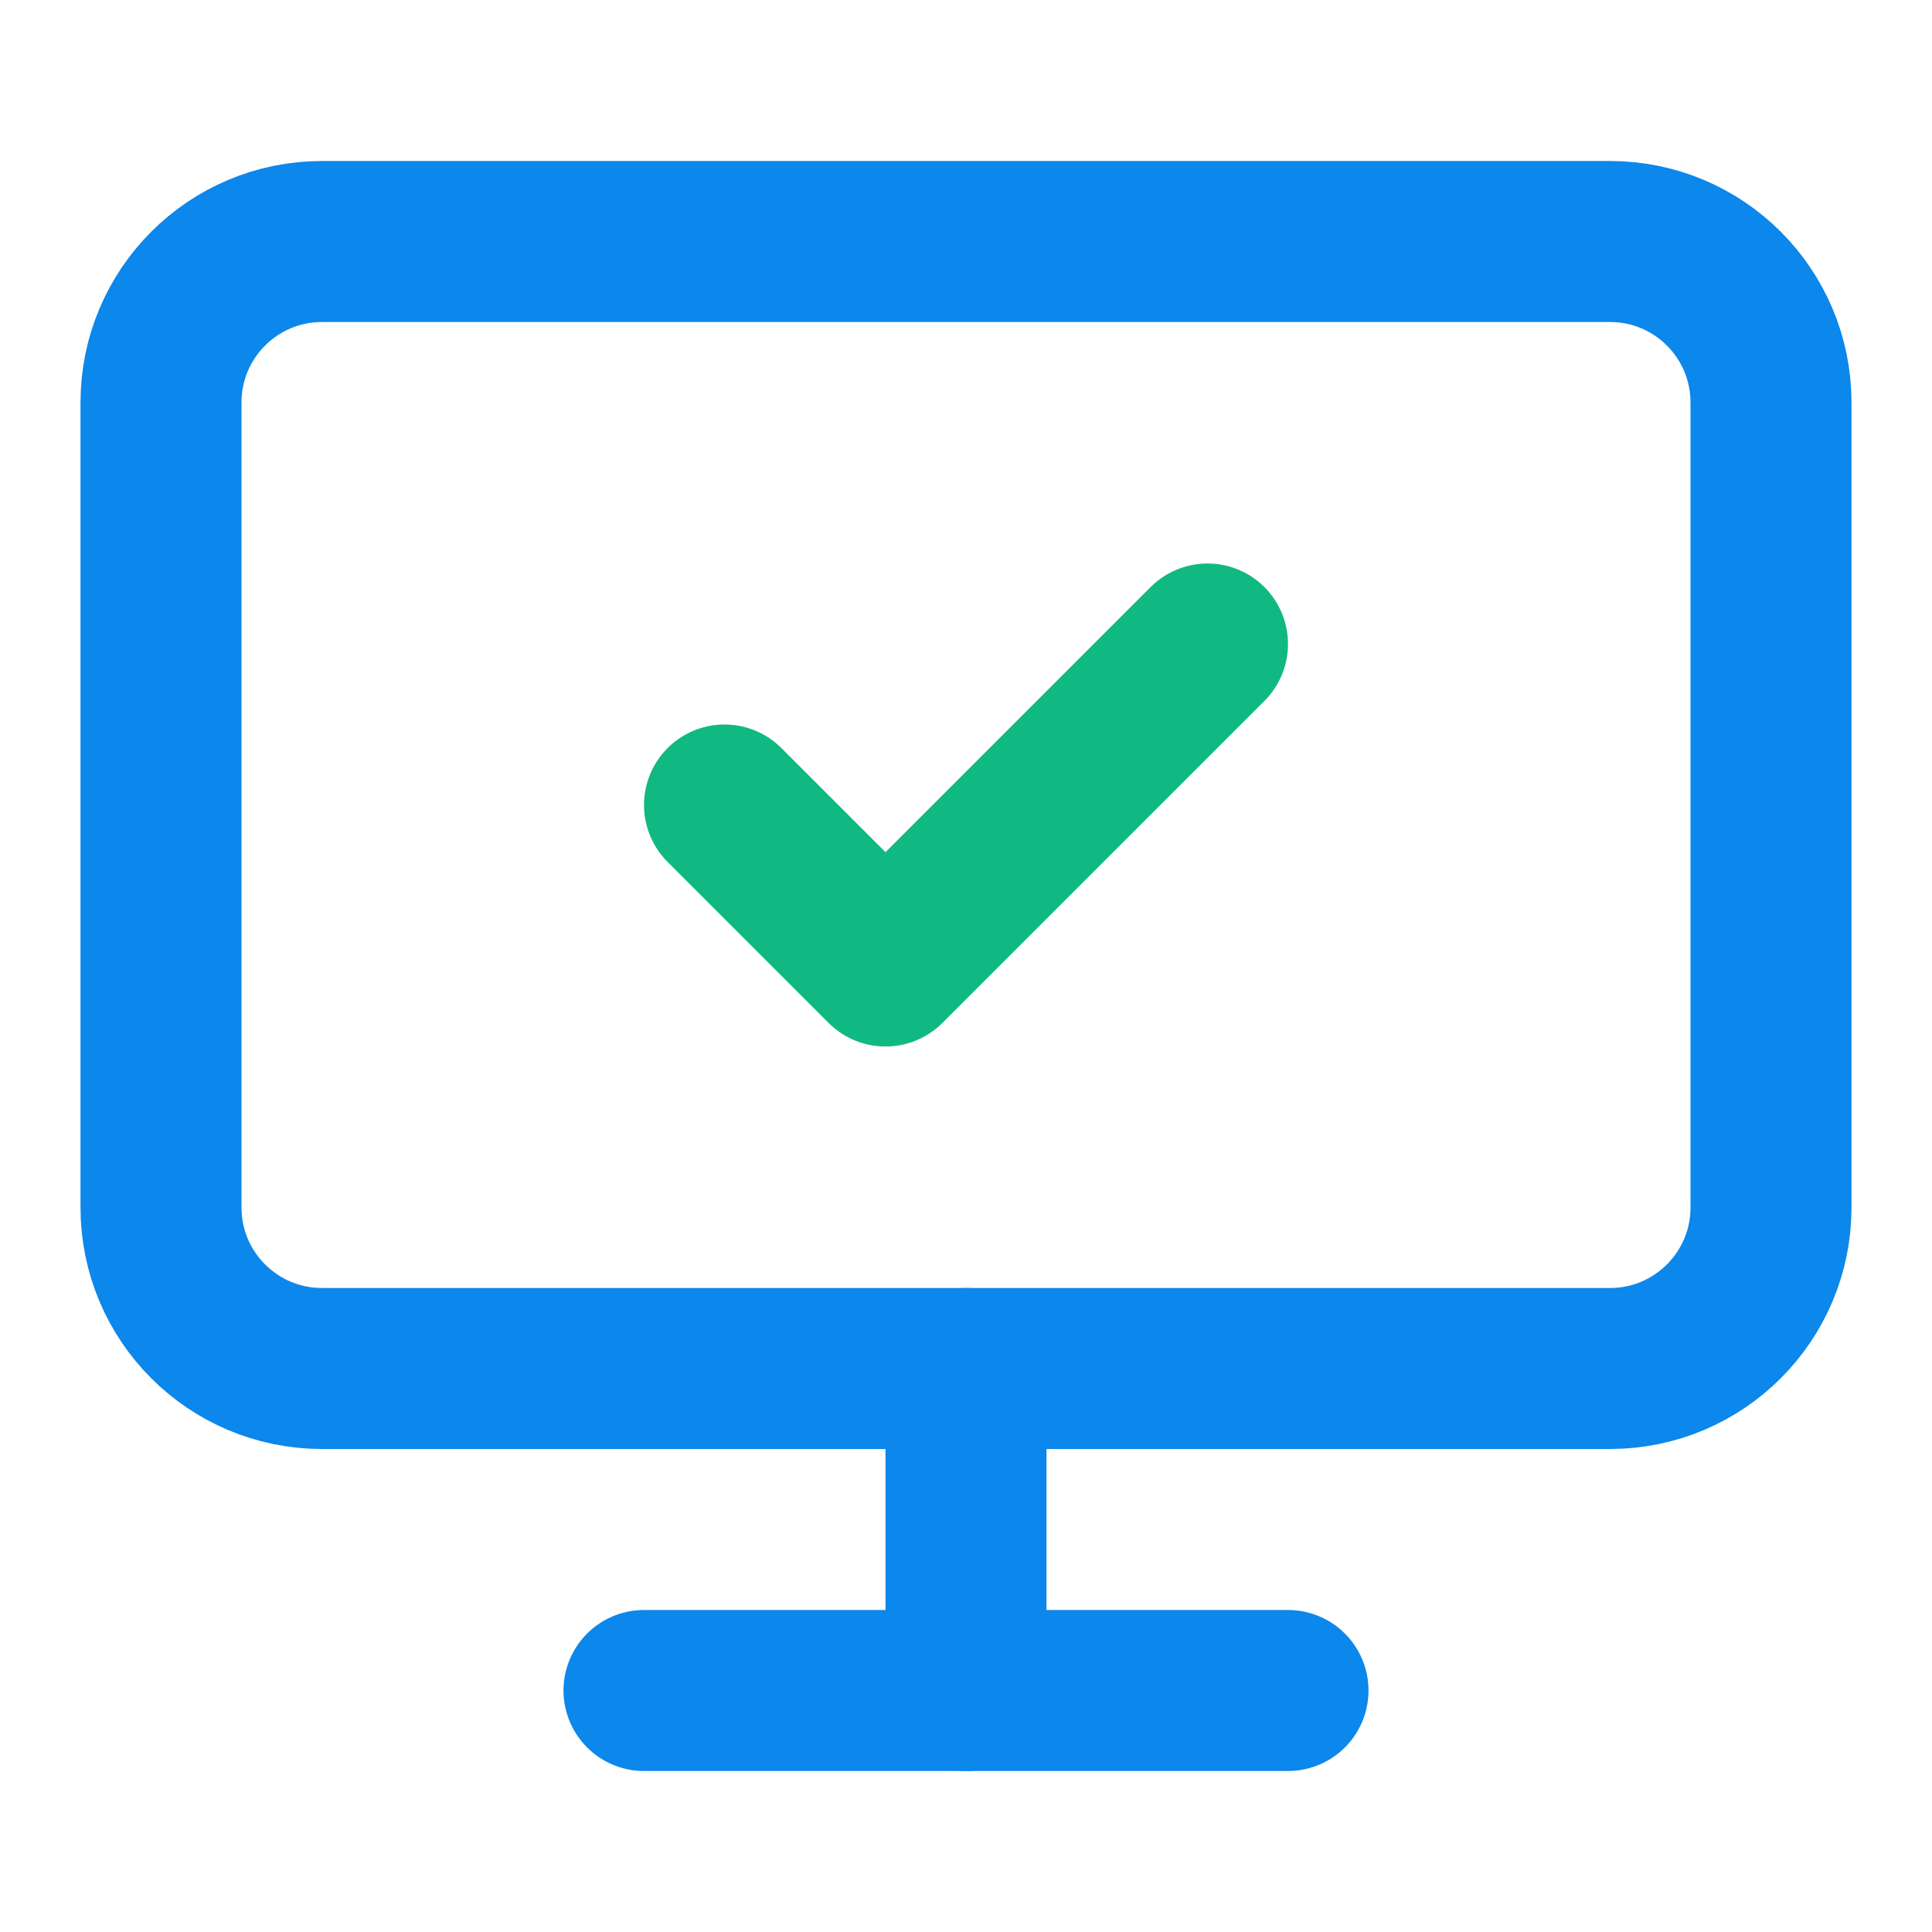
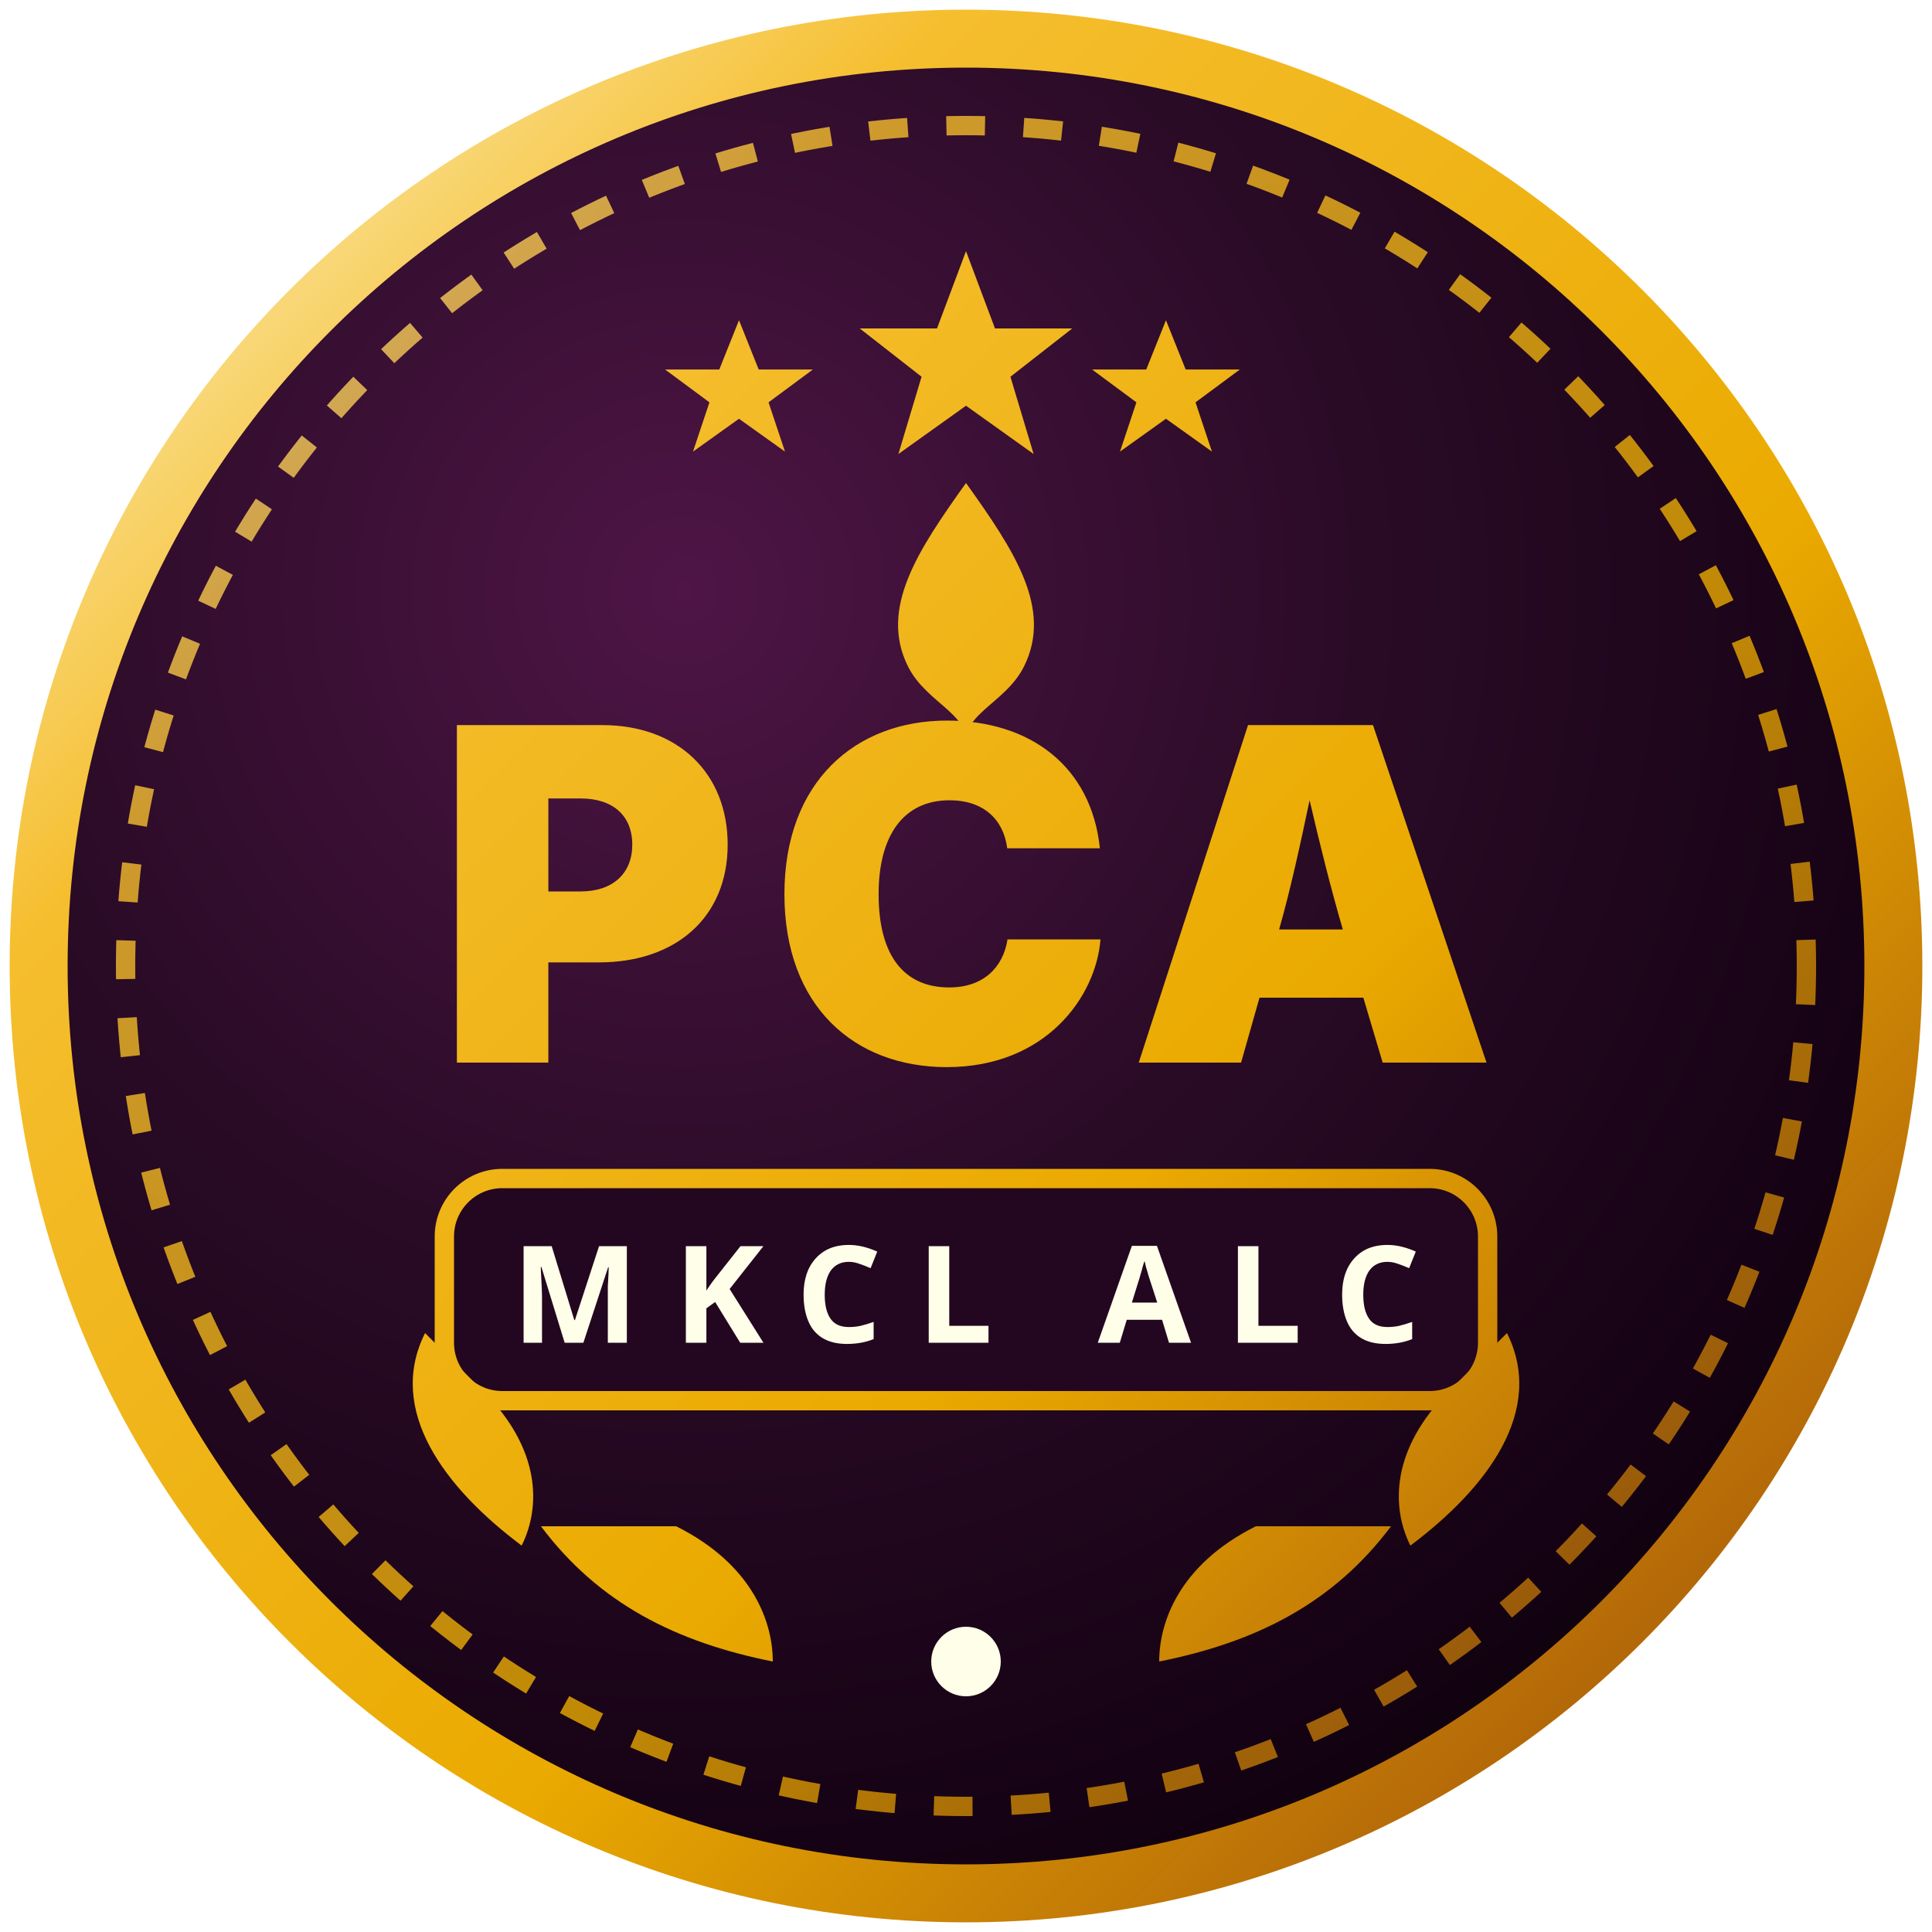
- <svg xmlns="http://www.w3.org/2000/svg" viewBox="0 0 24 24" width="24" height="24" fill="none" stroke="#0c87eb" stroke-width="2" stroke-linecap="round" stroke-linejoin="round">
-   <rect width="20" height="14" x="2" y="3" rx="2" />
-   <line x1="8" x2="16" y1="21" y2="21" />
-   <line x1="12" x2="12" y1="17" y2="21" />
-   <path d="m9 10 2 2 4-4" stroke="#10b981" />
+ <svg xmlns="http://www.w3.org/2000/svg" viewBox="0 0 100 100" width="32" height="32">
+   <defs>
+     <radialGradient id="favCanvas" cx="35%" cy="30%" r="80%">
+       <stop offset="0%" stop-color="#4E1546" />
+       <stop offset="45%" stop-color="#2A0B26" />
+       <stop offset="85%" stop-color="#150214" />
+       <stop offset="100%" stop-color="#0B010A" />
+     </radialGradient>
+     <linearGradient id="favGold" x1="0" y1="0" x2="100" y2="100" gradientUnits="userSpaceOnUse">
+       <stop offset="0%" stop-color="#FFFEE8" />
+       <stop offset="25%" stop-color="#F5BE2E" />
+       <stop offset="60%" stop-color="#EAAA00" />
+       <stop offset="100%" stop-color="#92400E" />
+     </linearGradient>
+   </defs>
+   <circle cx="50" cy="50" r="48" fill="url(#favCanvas)" stroke="url(#favGold)" stroke-width="3" />
+   <circle cx="50" cy="50" r="43.5" stroke="url(#favGold)" stroke-width="1" stroke-dasharray="2 2" fill="none" opacity="0.8" />
+   <polygon points="50,13 51.5,17 55.5,17 52.3,19.5 53.5,23.5 50,21 46.5,23.5 47.7,19.5 44.5,17 48.5,17" fill="url(#favGold)" />
+   <polygon points="37,17 38.2,20 41.5,20 38.8,22 39.8,25 37,23 34.2,25 35.2,22 32.5,20 35.8,20" fill="url(#favGold)" transform="scale(0.85) translate(8, 2.5)" />
+   <polygon points="63,17 64.2,20 67.5,20 64.8,22 65.8,25 63,23 60.2,25 61.2,22 58.5,20 61.8,20" fill="url(#favGold)" transform="scale(0.85) translate(8, 2.5)" />
+   <path d="M50 25 C47.5 28.5 45.5 31.5 47 34.5 C48 36.5 50.5 37 50 39 C49.5 37 52 36.5 53 34.5 C54.5 31.5 52.5 28.5 50 25 Z" fill="url(#favGold)" />
+   <text x="50" y="55" text-anchor="middle" font-family="'Plus Jakarta Sans', system-ui, -apple-system, sans-serif" font-weight="900" font-size="24" letter-spacing="1.5px" fill="url(#favGold)">PCA</text>
+   <rect x="23" y="61" width="54" height="11.5" rx="3" fill="#230620" stroke="url(#favGold)" stroke-width="1" />
+   <text x="50" y="69.5" text-anchor="middle" font-family="'Plus Jakarta Sans', system-ui, sans-serif" font-weight="800" font-size="7" letter-spacing="1.8px" fill="#FFFEE8">MKCL ALC</text>
+   <path d="M22 69 C20 73 23 77 27 80 C28 78 28 75 25 72 Z" fill="url(#favGold)" />
+   <path d="M28 79 C31 83 35 85 40 86 C40 84 39 81 35 79 Z" fill="url(#favGold)" />
+   <path d="M78 69 C80 73 77 77 73 80 C72 78 72 75 75 72 Z" fill="url(#favGold)" />
+   <path d="M72 79 C69 83 65 85 60 86 C60 84 61 81 65 79 Z" fill="url(#favGold)" />
+   <circle cx="50" cy="86" r="1.8" fill="#FFFEE8" />
</svg>
